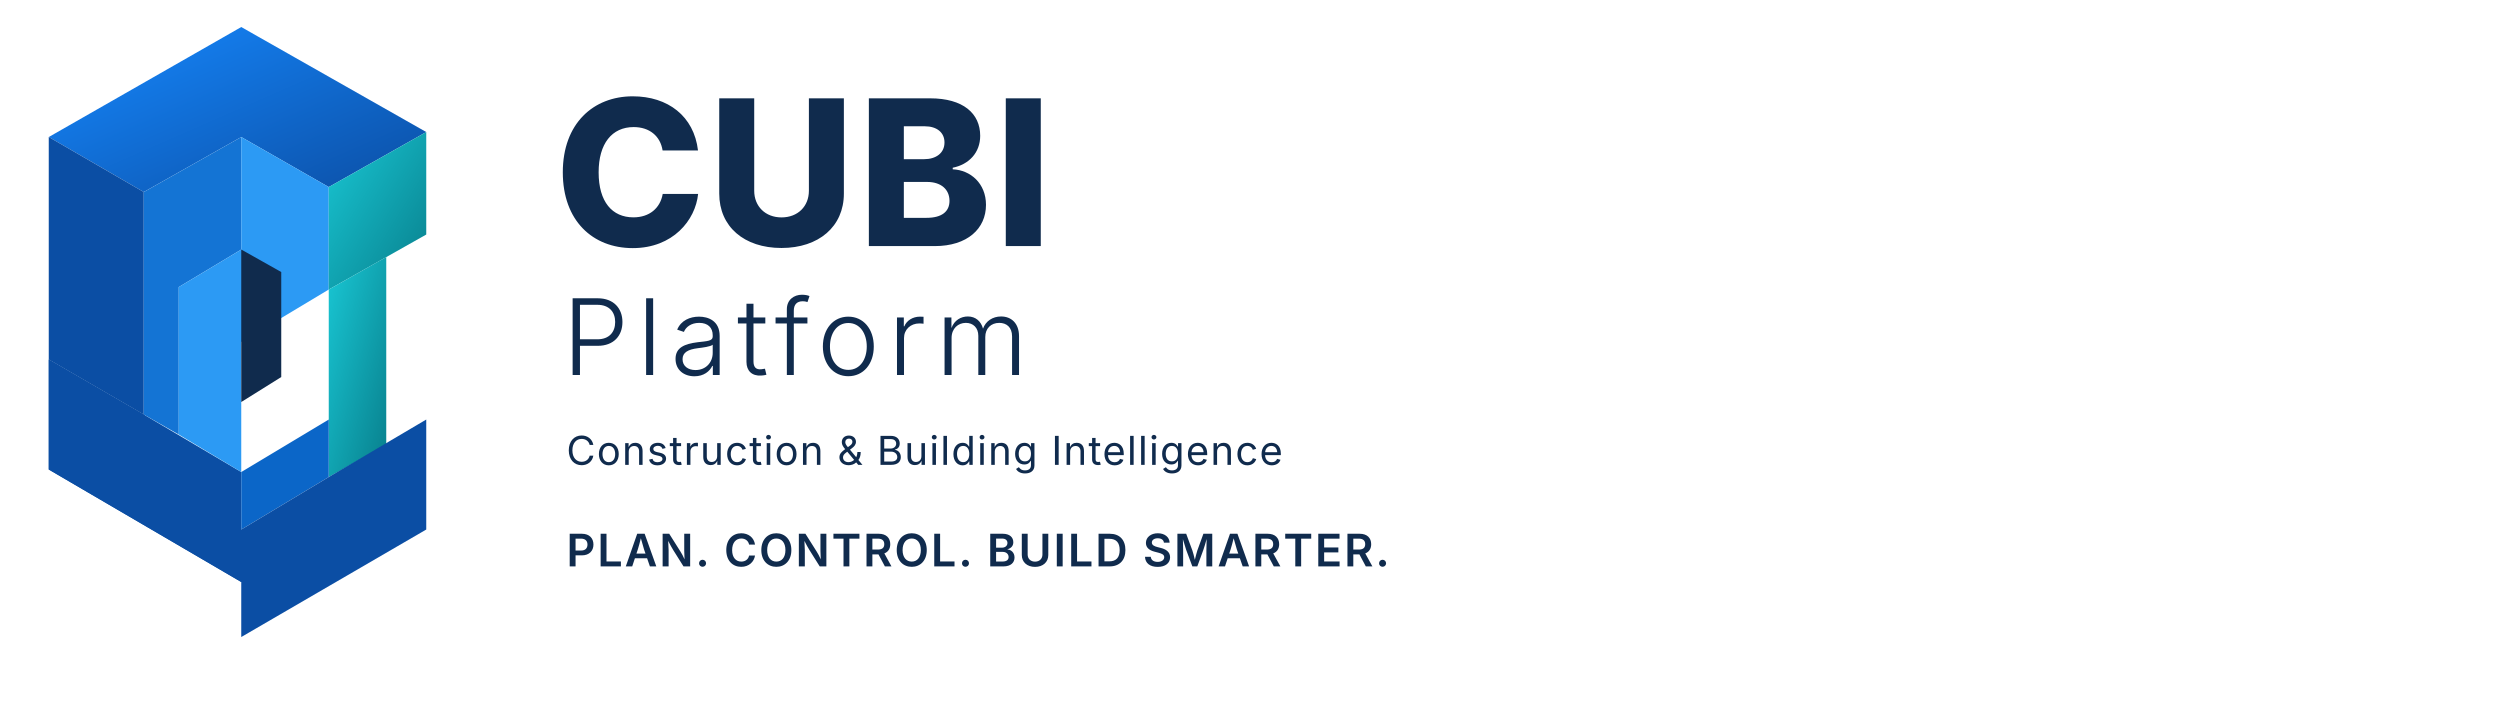
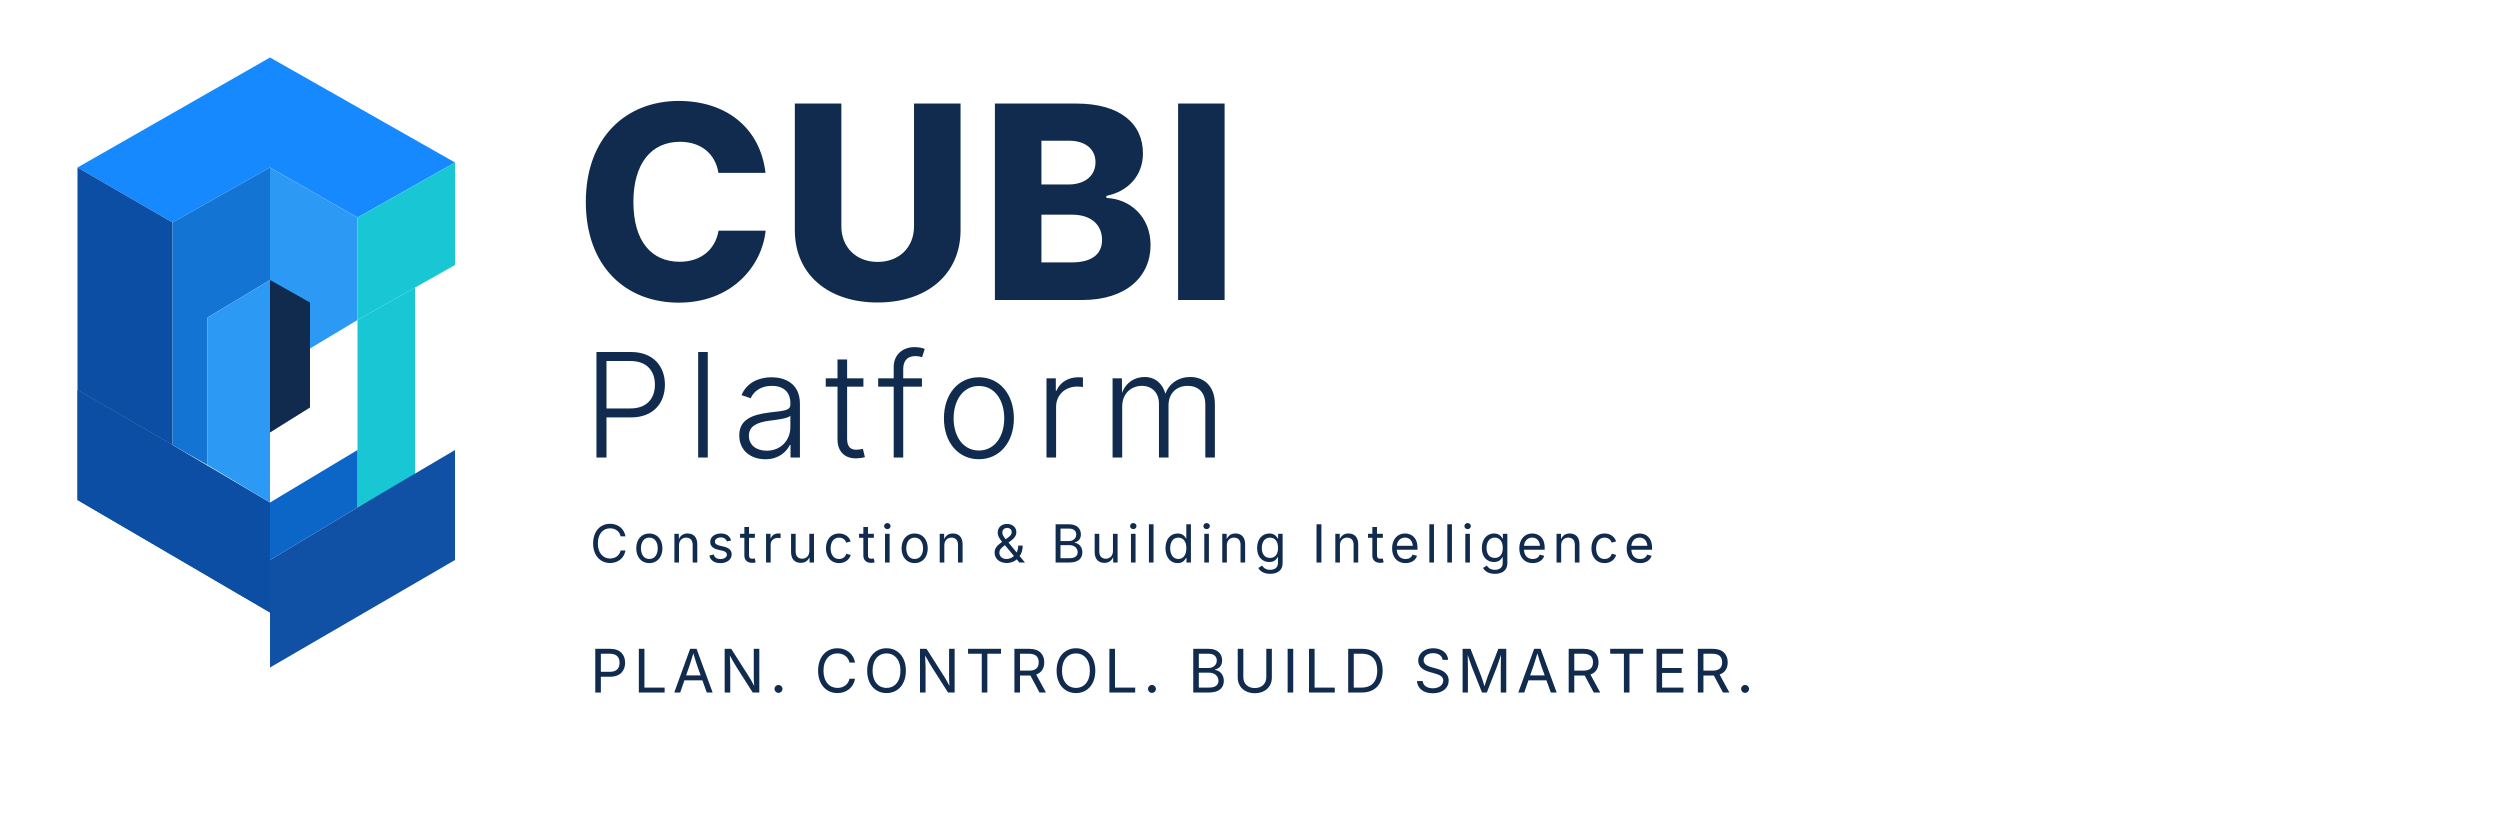
- <svg xmlns="http://www.w3.org/2000/svg" viewBox="0 0 640 180" role="img" aria-labelledby="title desc">
-   <defs>
-     <linearGradient id="cubeTop" x1="0" y1="0" x2="1" y2="1">
-       <stop offset="0" stop-color="#1689FF" />
-       <stop offset="1" stop-color="#0B4EA4" />
-     </linearGradient>
-     <linearGradient id="cubeSide" x1="0" y1="0" x2="1" y2="1">
-       <stop offset="0" stop-color="#19C7D4" />
-       <stop offset="1" stop-color="#087F8C" />
-     </linearGradient>
-   </defs>
-   <g transform="translate(8 5) scale(.64)">
-     <path d="M84 3 158 45 119 67 84 47 45 69 7 47Z" fill="url(#cubeTop)" />
+ <svg xmlns="http://www.w3.org/2000/svg" viewBox="0 0 1000 330" role="img" aria-labelledby="title desc">
+   <g transform="translate(24 20)">
+     <path d="M84 3 158 45 119 67 84 47 45 69 7 47Z" fill="#1689FF" />
    <path d="M7 47 45 69 45 158 7 136Z" fill="#0B4EA4" />
    <path d="M7 136 45 158 84 181 84 225 7 180Z" fill="#0B4EA4" />
    <path d="M45 69 84 47 84 92 59 107 59 166 45 158Z" fill="#1474D4" />
    <path d="M84 47 119 67 119 108 84 129 84 181 59 166 59 107 84 92Z" fill="#2C9AF4" />
-     <path d="M119 67 158 45 158 86 119 108Z" fill="url(#cubeSide)" />
-     <path d="M119 108 142 95 142 170 119 183Z" fill="url(#cubeSide)" />
+     <path d="M119 67 158 45 158 86 119 108Z" fill="#19C7D4" />
+     <path d="M119 108 142 95 142 170 119 183Z" fill="#19C7D4" />
    <path d="M84 181 119 160 119 183 84 204Z" fill="#0B66C8" />
-     <path d="M84 204 119 183 158 160 158 204 84 247 84 225 7 180 7 136 45 158Z" fill="#0B4EA4" />
+     <path d="M84 204 119 183 158 160 158 204 84 247 84 225 7 180 7 136 45 158Z" fill="#0B4EA4" opacity=".98" />
    <path d="M84 92 100 101 100 143 84 153Z" fill="#102B4D" />
  </g>
  <g fill="#102B4D" font-family="Montserrat, Inter, 'Segoe UI', Arial, sans-serif">
-     <text x="142" y="63" font-size="52" font-weight="800" letter-spacing=".5">CUBI</text>
-     <text x="144" y="96" font-size="27" font-weight="300" letter-spacing="2.2">Platform</text>
-     <text x="145" y="119" font-size="10.2" font-weight="400" letter-spacing=".35">Construction &amp; Building Intelligence</text>
-     <text x="145" y="145" font-size="11.5" font-weight="600" letter-spacing=".5">PLAN. CONTROL. BUILD SMARTER.</text>
+     <text x="230" y="120" font-size="108" font-weight="800" letter-spacing="1.5">CUBI</text>
+     <text x="233" y="183" font-size="58" font-weight="300" letter-spacing="5">Platform</text>
+     <text x="236" y="225" font-size="21" font-weight="400" letter-spacing="2.1">Construction &amp; Building Intelligence</text>
+     <text x="236" y="277" font-size="24" font-weight="400" letter-spacing="2.1">PLAN. CONTROL. BUILD SMARTER.</text>
  </g>
</svg>
